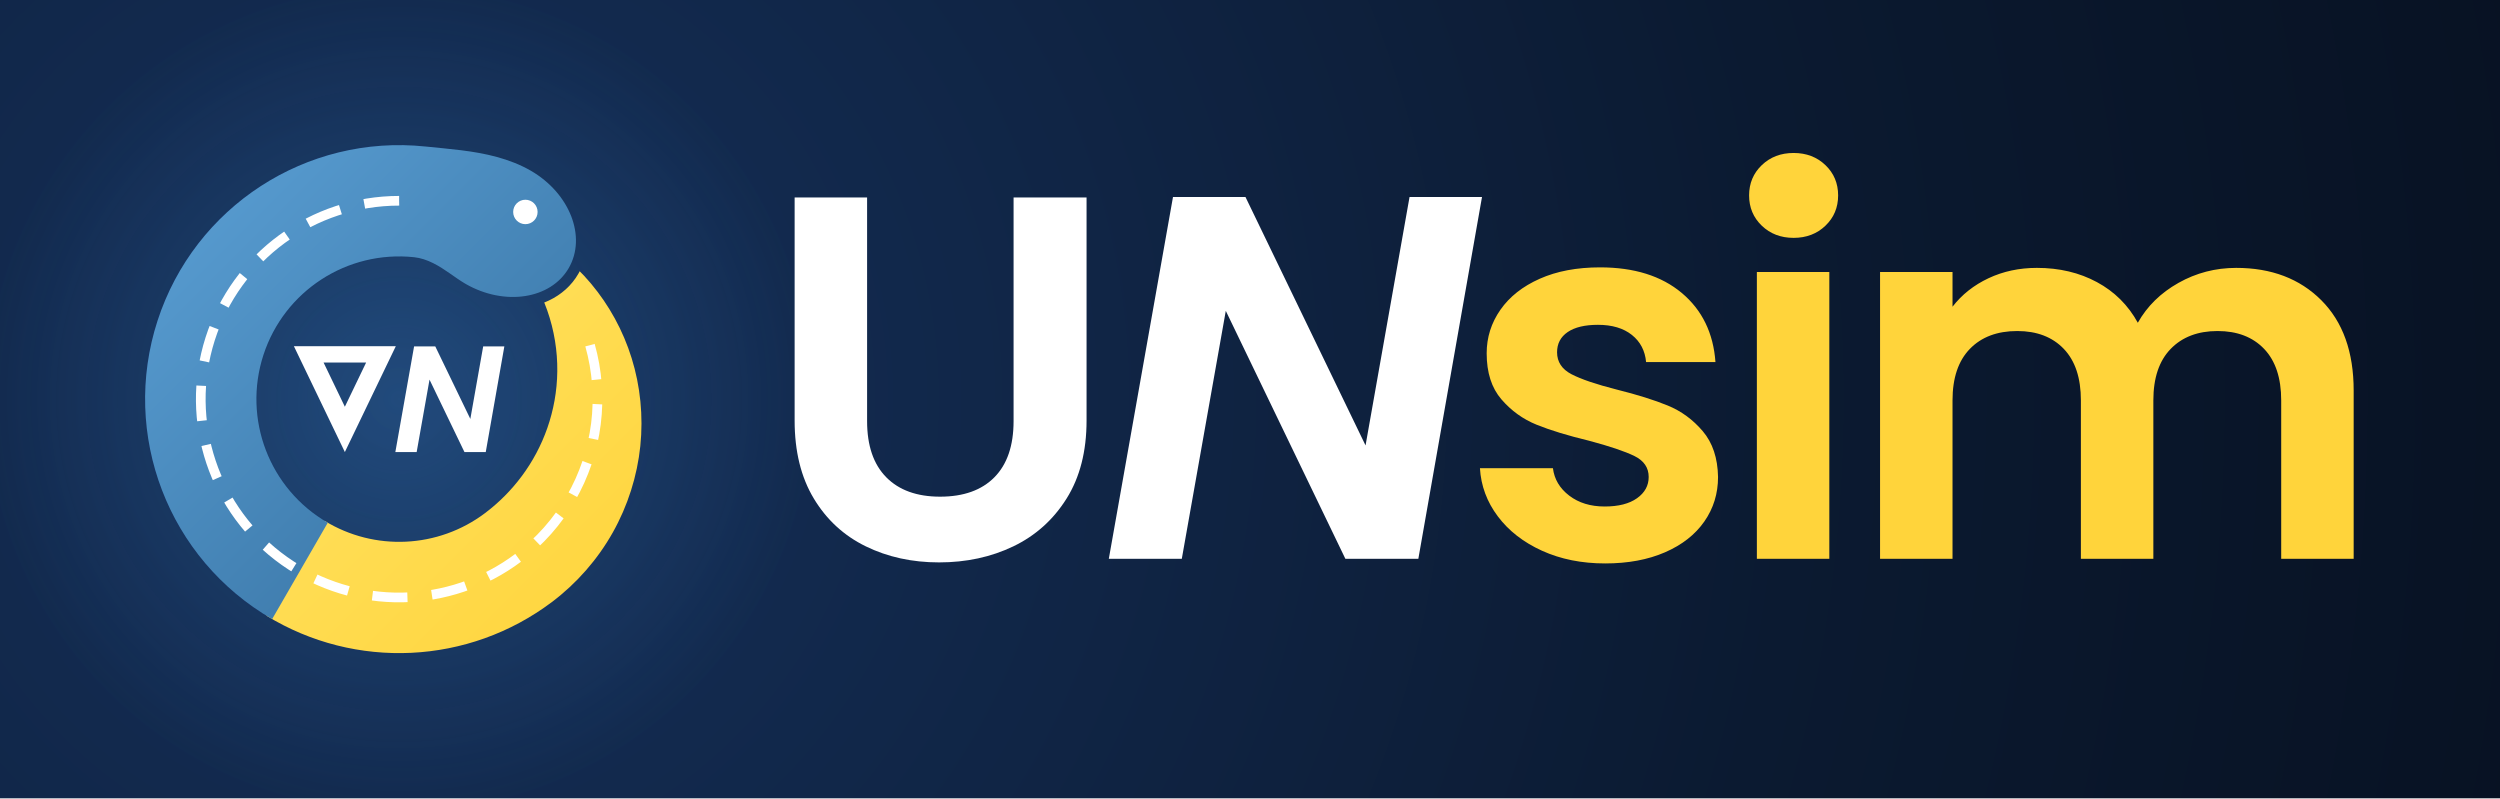
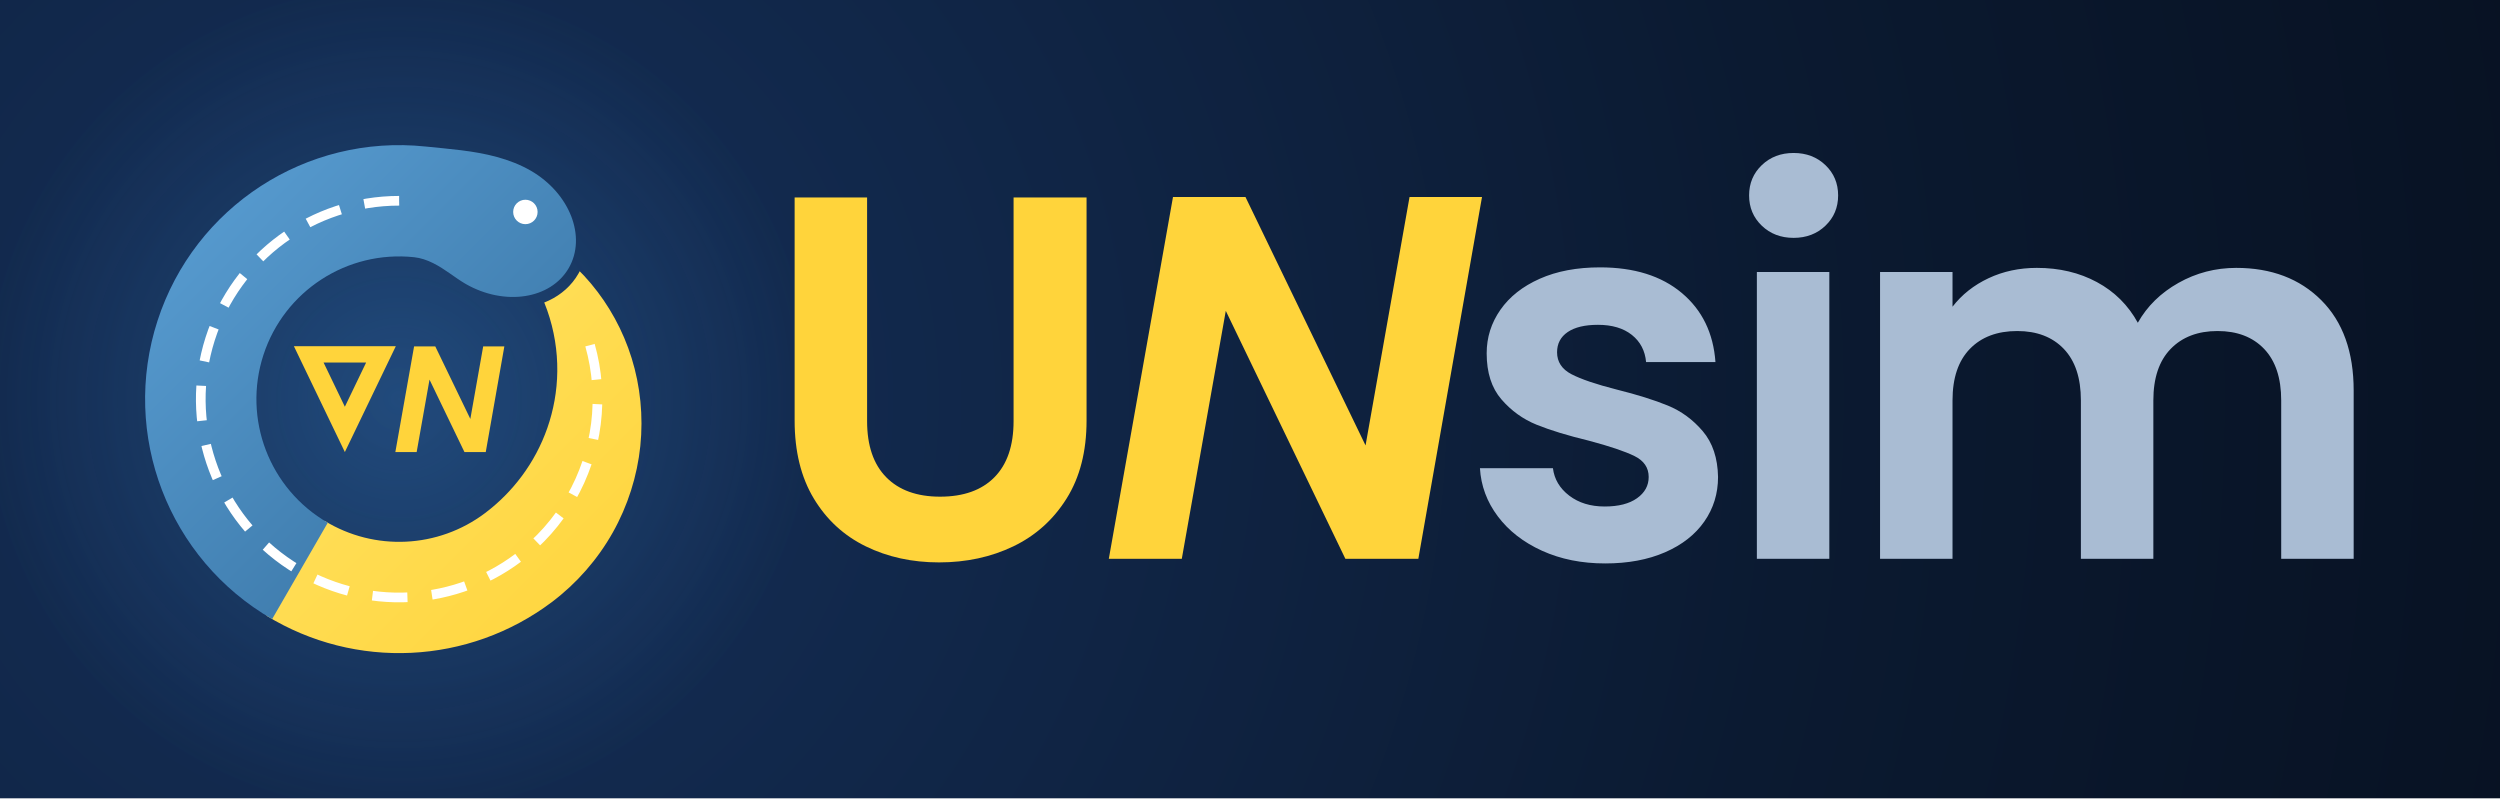
<svg xmlns="http://www.w3.org/2000/svg" width="689" height="220" viewBox="0 0 689 220" role="img">
  <defs>
    <radialGradient id="unsim-logo-dark-bg" gradientUnits="userSpaceOnUse" cx="110" cy="110" r="700">
      <stop offset="0" stop-color="#15305A" />
      <stop offset="0.55" stop-color="#0B1A31" />
      <stop offset="1" stop-color="#060E1C" />
    </radialGradient>
    <radialGradient id="unsim-logo-dark-glow" gradientUnits="userSpaceOnUse" cx="110" cy="110" r="115">
      <stop offset="0" stop-color="#3B82C4" stop-opacity="0.32" />
      <stop offset="1" stop-color="#3B82C4" stop-opacity="0" />
    </radialGradient>
    <linearGradient id="unsim-logo-dark-blue" gradientUnits="userSpaceOnUse" x1="60" y1="60" x2="452" y2="452">
      <stop offset="0" stop-color="#5A9FD4" />
      <stop offset="1" stop-color="#306998" />
    </linearGradient>
    <linearGradient id="unsim-logo-dark-yellow" gradientUnits="userSpaceOnUse" x1="60" y1="60" x2="452" y2="452">
      <stop offset="0" stop-color="#FFE873" />
      <stop offset="1" stop-color="#FFD43B" />
    </linearGradient>
    <clipPath id="unsim-logo-dark-bite">
      <path clip-rule="evenodd" d="M0 0H512V512H0Z M271.75 75.72 A76.50 63.00 30.00 1 0 404.25 152.22 A76.50 63.00 30.00 1 0 271.75 75.72Z" />
    </clipPath>
  </defs>
  <rect width="689" height="220" fill="url(#unsim-logo-dark-bg)" />
  <circle cx="110" cy="110" r="115" fill="url(#unsim-logo-dark-glow)" />
  <g transform="translate(36 36)">
    <g transform="translate(-11.333 -11.333) scale(0.333333)">
      <path fill="url(#unsim-logo-dark-yellow)" clip-path="url(#unsim-logo-dark-bite)" d="M146.28 435.05 A210.00 210.00 0 0 0 382.38 423.71 C402.87 408.27 420.10 388.54 432.60 366.35 C445.10 344.16 452.85 319.55 455.42 294.76 C457.98 269.98 455.38 245.06 448.24 222.10 C441.11 199.14 429.47 178.17 414.75 160.61 C400.04 143.06 382.28 128.93 363.20 118.79 A10.12 10.12 0 0 0 350.74 134.74 C363.24 149.28 372.48 165.66 378.40 182.46 C384.32 199.25 386.95 216.44 386.77 232.94 C386.60 249.45 383.64 265.27 378.56 279.82 C373.48 294.37 366.30 307.67 357.56 319.46 C348.82 331.25 338.53 341.56 327.01 350.24 A118.00 118.00 0 0 1 194.35 356.61 Z" />
      <path fill="url(#unsim-logo-dark-blue)" d="M151.00 437.87 A210.00 210.00 0 0 1 277.95 47.15 C287.67 48.17 297.44 48.99 307.31 50.23 C317.17 51.46 327.13 53.13 336.89 55.80 C346.65 58.46 356.21 62.13 365.00 67.21 A67.50 54.00 30.00 0 1 311.00 160.74 C306.57 158.18 302.38 155.14 297.98 152.09 C293.59 149.03 288.99 145.97 284.05 143.52 C279.10 141.06 273.80 139.22 268.33 138.65 A118.00 118.00 0 0 0 197.00 358.19 Z" />
      <path fill="none" stroke="#fff" stroke-width="8" stroke-dasharray="29.01 20.30" d="M413.82 211.41 C419.77 232.46 421.45 254.71 418.72 276.41 C416.00 298.12 408.88 319.26 397.92 338.19 C386.96 357.11 372.17 373.81 354.70 386.98 A164.00 164.00 0 1 1 256.00 92.00" />
      <circle cx="360.39" cy="101.24" r="10.1" fill="#fff" />
-       <g transform="translate(166.5 299.75) scale(0.125)" fill="#fff">
+       <g transform="translate(166.5 299.75) scale(0.125)" fill="#FFD43B">
        <path d="M20 -700H694L357 0Z M497.7 -592H216.3L357 -299.7Z" />
        <path d="M1289 0H1148L917 -479L832 0H691L815 -699H955L1187 -219L1272 -699H1412Z" />
      </g>
    </g>
    <g transform="translate(173.442 118) scale(0.142653)">
-       <path fill="#fff" d="M207 -698V-266Q207 -195 244 -157.5Q281 -120 348 -120Q416 -120 453 -157.5Q490 -195 490 -266V-698H631V-267Q631 -178 592.5 -116.5Q554 -55 489.5 -24Q425 7 346 7Q268 7 204.5 -24Q141 -55 104 -116.5Q67 -178 67 -267V-698ZM1272 0H1131L900 -479L815 0H674L798 -699H938L1170 -219L1255 -699H1395Z" />
-       <path fill="#FFD43B" d="M1391 -175H1532Q1536 -143 1563.5 -122Q1591 -101 1632 -101Q1672 -101 1694.5 -117Q1717 -133 1717 -158Q1717 -185 1689.5 -198.5Q1662 -212 1602 -228Q1540 -243 1500.5 -259Q1461 -275 1432.5 -308Q1404 -341 1404 -397Q1404 -443 1430.5 -481Q1457 -519 1506.5 -541Q1556 -563 1623 -563Q1722 -563 1781 -513.5Q1840 -464 1846 -380H1712Q1709 -413 1684.5 -432.5Q1660 -452 1619 -452Q1581 -452 1560.5 -438Q1540 -424 1540 -399Q1540 -371 1568 -356.5Q1596 -342 1655 -327Q1715 -312 1754 -296Q1793 -280 1821.5 -246.5Q1850 -213 1851 -158Q1851 -110 1824.5 -72Q1798 -34 1748.5 -12.5Q1699 9 1633 9Q1565 9 1511 -15.5Q1457 -40 1425.5 -82Q1394 -124 1391 -175ZM1911 -702Q1911 -737 1935.5 -760.5Q1960 -784 1997 -784Q2034 -784 2058.5 -760.5Q2083 -737 2083 -702Q2083 -667 2058.5 -643.5Q2034 -620 1997 -620Q1960 -620 1935.5 -643.5Q1911 -667 1911 -702ZM2066 -554V0H1926V-554ZM3079 -325V0H2939V-306Q2939 -371 2906 -405.5Q2873 -440 2816 -440Q2759 -440 2725.5 -405.5Q2692 -371 2692 -306V0H2552V-306Q2552 -371 2519 -405.5Q2486 -440 2429 -440Q2371 -440 2337.5 -405.5Q2304 -371 2304 -306V0H2164V-554H2304V-487Q2331 -522 2373.5 -542Q2416 -562 2467 -562Q2532 -562 2583 -534.5Q2634 -507 2662 -456Q2689 -504 2740.5 -533Q2792 -562 2852 -562Q2954 -562 3016.5 -499.5Q3079 -437 3079 -325Z" />
+       <path fill="#FFD43B" d="M207 -698V-266Q207 -195 244 -157.5Q281 -120 348 -120Q416 -120 453 -157.5Q490 -195 490 -266V-698H631V-267Q631 -178 592.5 -116.5Q554 -55 489.5 -24Q425 7 346 7Q268 7 204.5 -24Q141 -55 104 -116.5Q67 -178 67 -267V-698ZM1272 0H1131L900 -479L815 0H674L798 -699H938L1170 -219L1255 -699H1395Z" />
+       <path fill="#A9BCD3" d="M1391 -175H1532Q1536 -143 1563.5 -122Q1591 -101 1632 -101Q1672 -101 1694.5 -117Q1717 -133 1717 -158Q1717 -185 1689.5 -198.5Q1662 -212 1602 -228Q1540 -243 1500.5 -259Q1461 -275 1432.5 -308Q1404 -341 1404 -397Q1404 -443 1430.5 -481Q1457 -519 1506.5 -541Q1556 -563 1623 -563Q1722 -563 1781 -513.5Q1840 -464 1846 -380H1712Q1709 -413 1684.5 -432.5Q1660 -452 1619 -452Q1581 -452 1560.5 -438Q1540 -424 1540 -399Q1540 -371 1568 -356.5Q1596 -342 1655 -327Q1715 -312 1754 -296Q1793 -280 1821.5 -246.5Q1850 -213 1851 -158Q1851 -110 1824.5 -72Q1798 -34 1748.5 -12.5Q1699 9 1633 9Q1565 9 1511 -15.5Q1457 -40 1425.5 -82Q1394 -124 1391 -175ZM1911 -702Q1911 -737 1935.5 -760.5Q1960 -784 1997 -784Q2034 -784 2058.5 -760.5Q2083 -737 2083 -702Q2083 -667 2058.5 -643.5Q2034 -620 1997 -620Q1960 -620 1935.5 -643.5Q1911 -667 1911 -702ZM2066 -554V0H1926V-554ZM3079 -325V0H2939V-306Q2939 -371 2906 -405.5Q2873 -440 2816 -440Q2759 -440 2725.5 -405.5Q2692 -371 2692 -306V0H2552V-306Q2552 -371 2519 -405.5Q2486 -440 2429 -440Q2371 -440 2337.5 -405.5Q2304 -371 2304 -306V0H2164V-554H2304V-487Q2331 -522 2373.5 -542Q2416 -562 2467 -562Q2532 -562 2583 -534.5Q2634 -507 2662 -456Q2689 -504 2740.5 -533Q2792 -562 2852 -562Q2954 -562 3016.5 -499.5Q3079 -437 3079 -325Z" />
    </g>
  </g>
</svg>
